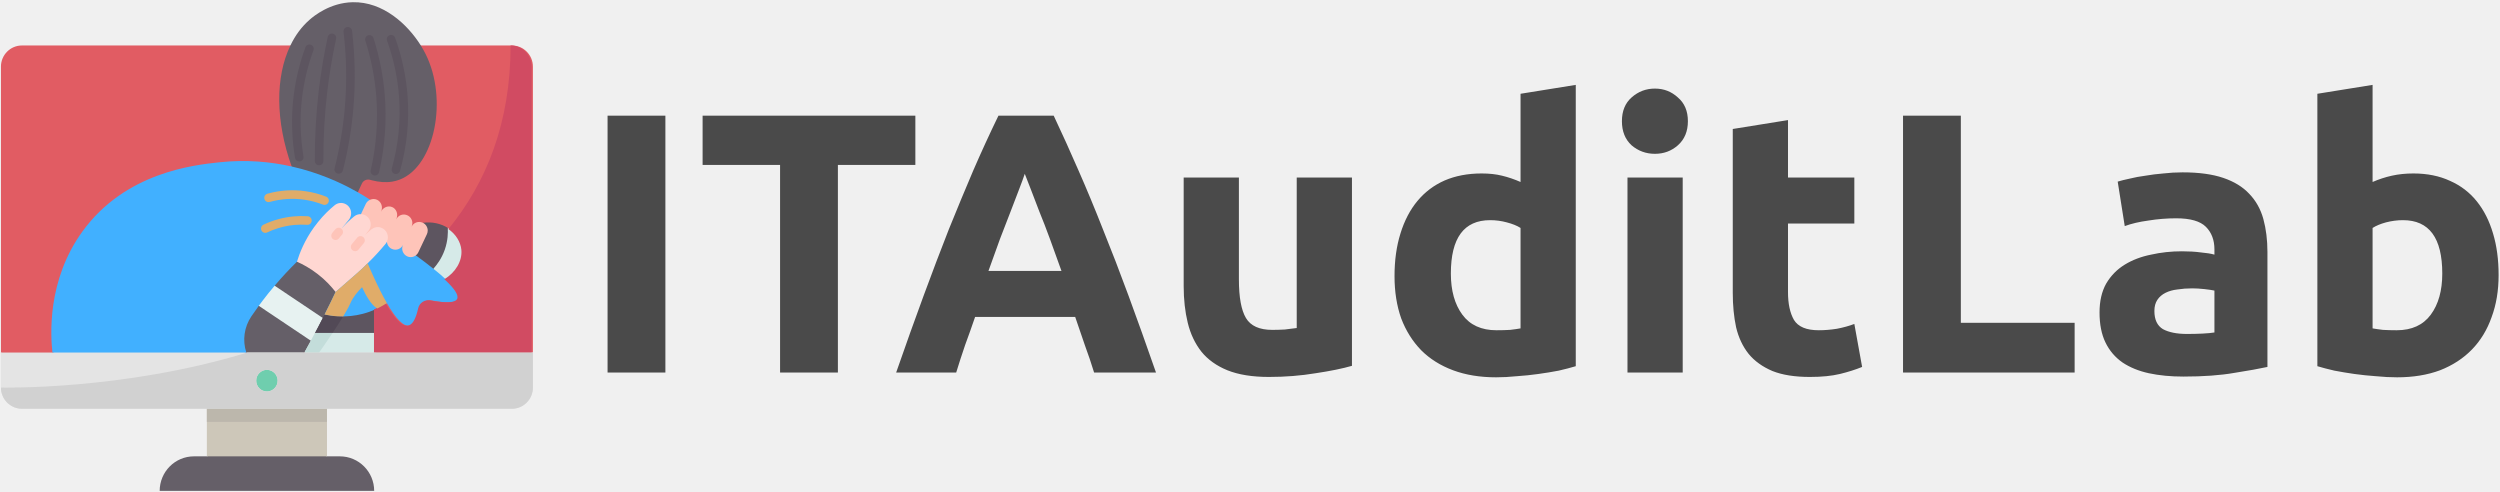
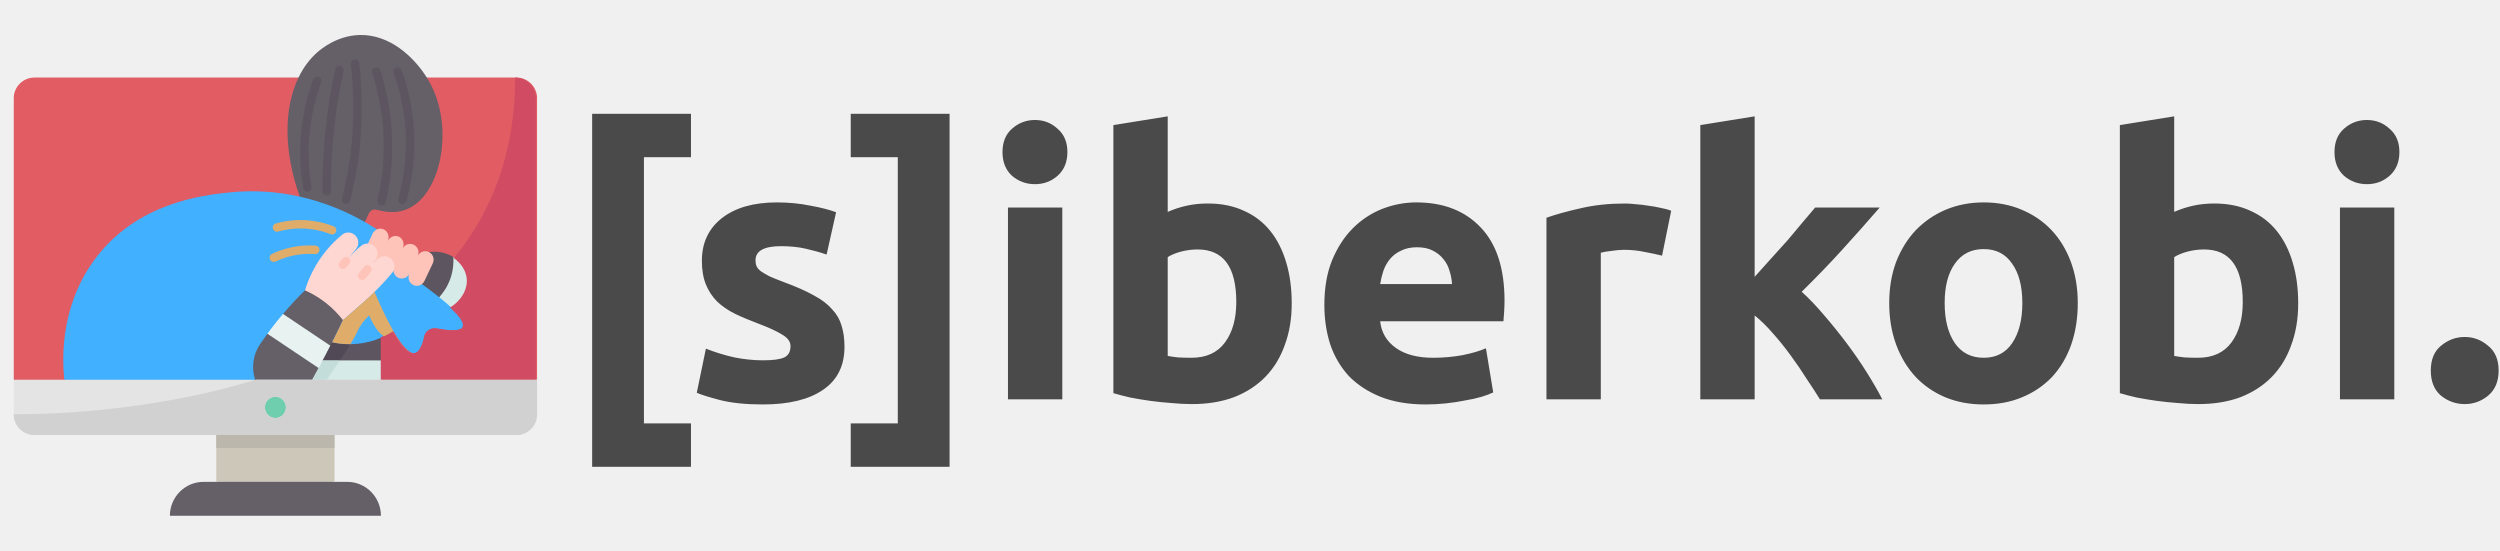
- <svg xmlns="http://www.w3.org/2000/svg" width="1349" height="265" viewBox="0 0 1349 265" fill="none">
-   <path d="M327.844 62.4H359.044V201H327.844V62.4ZM493.925 62.4V89H452.125V201H420.925V89H379.125V62.4H493.925ZM590.37 201C588.904 196.2 587.237 191.267 585.37 186.2C583.637 181.133 581.904 176.067 580.17 171H526.17C524.437 176.067 522.637 181.133 520.77 186.2C519.037 191.267 517.437 196.2 515.97 201H483.57C488.77 186.067 493.704 172.267 498.37 159.6C503.037 146.933 507.57 135 511.97 123.8C516.504 112.6 520.904 102 525.17 92C529.57 81.867 534.104 72 538.77 62.4H568.57C573.104 72 577.57 81.867 581.97 92C586.37 102 590.77 112.6 595.17 123.8C599.704 135 604.304 146.933 608.97 159.6C613.637 172.267 618.57 186.067 623.77 201H590.37ZM552.97 93.8C552.304 95.8 551.304 98.533 549.97 102C548.637 105.467 547.104 109.467 545.37 114C543.637 118.533 541.704 123.533 539.57 129C537.57 134.467 535.504 140.2 533.37 146.2H572.77C570.637 140.2 568.57 134.467 566.57 129C564.57 123.533 562.637 118.533 560.77 114C559.037 109.467 557.504 105.467 556.17 102C554.837 98.533 553.77 95.8 552.97 93.8ZM729.511 197.4C724.444 198.867 717.911 200.2 709.911 201.4C701.911 202.733 693.511 203.4 684.711 203.4C675.778 203.4 668.311 202.2 662.311 199.8C656.444 197.4 651.778 194.067 648.311 189.8C644.844 185.4 642.378 180.2 640.911 174.2C639.444 168.2 638.711 161.6 638.711 154.4V95.8H668.511V150.8C668.511 160.4 669.778 167.333 672.311 171.6C674.844 175.867 679.578 178 686.511 178C688.644 178 690.911 177.933 693.311 177.8C695.711 177.533 697.844 177.267 699.711 177V95.8H729.511V197.4ZM782.884 147.6C782.884 156.8 784.951 164.2 789.084 169.8C793.218 175.4 799.351 178.2 807.484 178.2C810.151 178.2 812.618 178.133 814.884 178C817.151 177.733 819.018 177.467 820.484 177.2V123C818.618 121.8 816.151 120.8 813.084 120C810.151 119.2 807.151 118.8 804.084 118.8C789.951 118.8 782.884 128.4 782.884 147.6ZM850.284 197.6C847.618 198.4 844.551 199.2 841.084 200C837.618 200.667 833.951 201.267 830.084 201.8C826.351 202.333 822.484 202.733 818.484 203C814.618 203.4 810.884 203.6 807.284 203.6C798.618 203.6 790.884 202.333 784.084 199.8C777.284 197.267 771.551 193.667 766.884 189C762.218 184.2 758.618 178.467 756.084 171.8C753.684 165 752.484 157.4 752.484 149C752.484 140.467 753.551 132.8 755.684 126C757.818 119.067 760.884 113.2 764.884 108.4C768.884 103.6 773.751 99.933 779.484 97.4C785.351 94.867 792.018 93.6 799.484 93.6C803.618 93.6 807.284 94 810.484 94.8C813.818 95.6 817.151 96.733 820.484 98.2V50.6L850.284 45.8V197.6ZM907.988 201H878.188V95.8H907.988V201ZM910.788 65.4C910.788 70.867 908.988 75.2 905.388 78.4C901.921 81.467 897.788 83 892.988 83C888.188 83 883.988 81.467 880.388 78.4C876.921 75.2 875.188 70.867 875.188 65.4C875.188 59.933 876.921 55.667 880.388 52.6C883.988 49.4 888.188 47.8 892.988 47.8C897.788 47.8 901.921 49.4 905.388 52.6C908.988 55.667 910.788 59.933 910.788 65.4ZM935 69.6L964.8 64.8V95.8H1000.6V120.6H964.8V157.6C964.8 163.867 965.867 168.867 968 172.6C970.267 176.333 974.733 178.2 981.4 178.2C984.6 178.2 987.867 177.933 991.2 177.4C994.667 176.733 997.8 175.867 1000.6 174.8L1004.8 198C1001.2 199.467 997.2 200.733 992.8 201.8C988.4 202.867 983 203.4 976.6 203.4C968.467 203.4 961.733 202.333 956.4 200.2C951.067 197.933 946.8 194.867 943.6 191C940.4 187 938.133 182.2 936.8 176.6C935.6 171 935 164.8 935 158V69.6ZM1119.47 174.2V201H1026.87V62.4H1058.07V174.2H1119.47ZM1180.11 180.2C1183.04 180.2 1185.84 180.133 1188.51 180C1191.17 179.867 1193.31 179.667 1194.91 179.4V156.8C1193.71 156.533 1191.91 156.267 1189.51 156C1187.11 155.733 1184.91 155.6 1182.91 155.6C1180.11 155.6 1177.44 155.8 1174.91 156.2C1172.51 156.467 1170.37 157.067 1168.51 158C1166.64 158.933 1165.17 160.2 1164.11 161.8C1163.04 163.4 1162.51 165.4 1162.51 167.8C1162.51 172.467 1164.04 175.733 1167.11 177.6C1170.31 179.333 1174.64 180.2 1180.11 180.2ZM1177.71 93C1186.51 93 1193.84 94 1199.71 96C1205.57 98 1210.24 100.867 1213.71 104.6C1217.31 108.333 1219.84 112.867 1221.31 118.2C1222.77 123.533 1223.51 129.467 1223.51 136V198C1219.24 198.933 1213.31 200 1205.71 201.2C1198.11 202.533 1188.91 203.2 1178.11 203.2C1171.31 203.2 1165.11 202.6 1159.51 201.4C1154.04 200.2 1149.31 198.267 1145.31 195.6C1141.31 192.8 1138.24 189.2 1136.11 184.8C1133.97 180.4 1132.91 175 1132.91 168.6C1132.91 162.467 1134.11 157.267 1136.51 153C1139.04 148.733 1142.37 145.333 1146.51 142.8C1150.64 140.267 1155.37 138.467 1160.71 137.4C1166.04 136.2 1171.57 135.6 1177.31 135.6C1181.17 135.6 1184.57 135.8 1187.51 136.2C1190.57 136.467 1193.04 136.867 1194.91 137.4V134.6C1194.91 129.533 1193.37 125.467 1190.31 122.4C1187.24 119.333 1181.91 117.8 1174.31 117.8C1169.24 117.8 1164.24 118.2 1159.31 119C1154.37 119.667 1150.11 120.667 1146.51 122L1142.71 98C1144.44 97.467 1146.57 96.933 1149.11 96.4C1151.77 95.733 1154.64 95.2 1157.71 94.8C1160.77 94.267 1163.97 93.867 1167.31 93.6C1170.77 93.2 1174.24 93 1177.71 93ZM1317.85 147.6C1317.85 128.4 1310.79 118.8 1296.65 118.8C1293.59 118.8 1290.52 119.2 1287.45 120C1284.52 120.8 1282.12 121.8 1280.25 123V177.2C1281.72 177.467 1283.59 177.733 1285.85 178C1288.12 178.133 1290.59 178.2 1293.25 178.2C1301.39 178.2 1307.52 175.4 1311.65 169.8C1315.79 164.2 1317.85 156.8 1317.85 147.6ZM1348.25 148.4C1348.25 156.8 1346.99 164.4 1344.45 171.2C1342.05 178 1338.52 183.8 1333.85 188.6C1329.19 193.4 1323.45 197.133 1316.65 199.8C1309.85 202.333 1302.12 203.6 1293.45 203.6C1289.85 203.6 1286.05 203.4 1282.05 203C1278.19 202.733 1274.32 202.333 1270.45 201.8C1266.72 201.267 1263.12 200.667 1259.65 200C1256.19 199.2 1253.12 198.4 1250.45 197.6V50.6L1280.25 45.8V98.2C1283.59 96.733 1287.05 95.6 1290.65 94.8C1294.25 94 1298.12 93.6 1302.25 93.6C1309.72 93.6 1316.32 94.933 1322.05 97.6C1327.79 100.133 1332.59 103.8 1336.45 108.6C1340.32 113.4 1343.25 119.2 1345.25 126C1347.25 132.667 1348.25 140.133 1348.25 148.4Z" fill="#4A4A4A" />
-   <mask id="mask0_0_1" style="mask-type:luminance" maskUnits="userSpaceOnUse" x="0" y="23" width="288" height="179">
-     <path d="M0.279 23.877H287.752V201.051H0.279V23.877Z" fill="white" />
+ <svg xmlns="http://www.w3.org/2000/svg" width="1371" height="302" viewBox="0 0 1371 302" fill="none">
+   <path d="M324.734 62.4H378.934V86.2H353.134V232.2H378.934V256H324.734V62.4ZM418.513 197.6C423.979 197.6 427.846 197.067 430.113 196C432.379 194.933 433.513 192.867 433.513 189.8C433.513 187.4 432.046 185.333 429.113 183.6C426.179 181.733 421.713 179.667 415.713 177.4C411.046 175.667 406.779 173.867 402.913 172C399.179 170.133 395.979 167.933 393.313 165.4C390.646 162.733 388.579 159.6 387.113 156C385.646 152.4 384.913 148.067 384.913 143C384.913 133.133 388.579 125.333 395.913 119.6C403.246 113.867 413.313 111 426.113 111C432.513 111 438.646 111.6 444.513 112.8C450.379 113.867 455.046 115.067 458.513 116.4L453.313 139.6C449.846 138.4 446.046 137.333 441.913 136.4C437.913 135.467 433.379 135 428.313 135C418.979 135 414.313 137.6 414.313 142.8C414.313 144 414.513 145.067 414.913 146C415.313 146.933 416.113 147.867 417.313 148.8C418.513 149.6 420.113 150.533 422.113 151.6C424.246 152.533 426.913 153.6 430.113 154.8C436.646 157.2 442.046 159.6 446.313 162C450.579 164.267 453.913 166.8 456.313 169.6C458.846 172.267 460.579 175.267 461.513 178.6C462.579 181.933 463.113 185.8 463.113 190.2C463.113 200.6 459.179 208.467 451.313 213.8C443.579 219.133 432.579 221.8 418.313 221.8C408.979 221.8 401.179 221 394.913 219.4C388.779 217.8 384.513 216.467 382.113 215.4L387.113 191.2C392.179 193.2 397.379 194.8 402.713 196C408.046 197.067 413.313 197.6 418.513 197.6ZM520.747 256H466.547V232.2H492.347V86.2H466.547V62.4H520.747V256ZM582.566 219H552.766V113.8H582.566V219ZM585.366 83.4C585.366 88.867 583.566 93.2 579.966 96.4C576.499 99.467 572.366 101 567.566 101C562.766 101 558.566 99.467 554.966 96.4C551.499 93.2 549.766 88.867 549.766 83.4C549.766 77.933 551.499 73.667 554.966 70.6C558.566 67.4 562.766 65.8 567.566 65.8C572.366 65.8 576.499 67.4 579.966 70.6C583.566 73.667 585.366 77.933 585.366 83.4ZM677.978 165.6C677.978 146.4 670.911 136.8 656.778 136.8C653.711 136.8 650.645 137.2 647.578 138C644.645 138.8 642.245 139.8 640.378 141V195.2C641.845 195.467 643.711 195.733 645.978 196C648.245 196.133 650.711 196.2 653.378 196.2C661.511 196.2 667.645 193.4 671.778 187.8C675.911 182.2 677.978 174.8 677.978 165.6ZM708.378 166.4C708.378 174.8 707.111 182.4 704.578 189.2C702.178 196 698.645 201.8 693.978 206.6C689.311 211.4 683.578 215.133 676.778 217.8C669.978 220.333 662.245 221.6 653.578 221.6C649.978 221.6 646.178 221.4 642.178 221C638.311 220.733 634.445 220.333 630.578 219.8C626.845 219.267 623.245 218.667 619.778 218C616.311 217.2 613.245 216.4 610.578 215.6V68.6L640.378 63.8V116.2C643.711 114.733 647.178 113.6 650.778 112.8C654.378 112 658.245 111.6 662.378 111.6C669.845 111.6 676.445 112.933 682.178 115.6C687.911 118.133 692.711 121.8 696.578 126.6C700.445 131.4 703.378 137.2 705.378 144C707.378 150.667 708.378 158.133 708.378 166.4ZM726.281 167.2C726.281 157.867 727.681 149.733 730.481 142.8C733.415 135.733 737.215 129.867 741.881 125.2C746.548 120.533 751.881 117 757.881 114.6C764.015 112.2 770.281 111 776.681 111C791.615 111 803.415 115.6 812.081 124.8C820.748 133.867 825.081 147.267 825.081 165C825.081 166.733 825.015 168.667 824.881 170.8C824.748 172.8 824.615 174.6 824.481 176.2H756.881C757.548 182.333 760.415 187.2 765.481 190.8C770.548 194.4 777.348 196.2 785.881 196.2C791.348 196.2 796.681 195.733 801.881 194.8C807.215 193.733 811.548 192.467 814.881 191L818.881 215.2C817.281 216 815.148 216.8 812.481 217.6C809.815 218.4 806.815 219.067 803.481 219.6C800.281 220.267 796.815 220.8 793.081 221.2C789.348 221.6 785.615 221.8 781.881 221.8C772.415 221.8 764.148 220.4 757.081 217.6C750.148 214.8 744.348 211 739.681 206.2C735.148 201.267 731.748 195.467 729.481 188.8C727.348 182.133 726.281 174.933 726.281 167.2ZM796.281 155.8C796.148 153.267 795.681 150.8 794.881 148.4C794.215 146 793.081 143.867 791.481 142C790.015 140.133 788.081 138.6 785.681 137.4C783.415 136.2 780.548 135.6 777.081 135.6C773.748 135.6 770.881 136.2 768.481 137.4C766.081 138.467 764.081 139.933 762.481 141.8C760.881 143.667 759.615 145.867 758.681 148.4C757.881 150.8 757.281 153.267 756.881 155.8H796.281ZM911.478 140.2C908.811 139.533 905.678 138.867 902.078 138.2C898.478 137.4 894.611 137 890.478 137C888.611 137 886.345 137.2 883.678 137.6C881.145 137.867 879.211 138.2 877.878 138.6V219H848.078V119.4C853.411 117.533 859.678 115.8 866.878 114.2C874.211 112.467 882.345 111.6 891.278 111.6C892.878 111.6 894.811 111.733 897.078 112C899.345 112.133 901.611 112.4 903.878 112.8C906.145 113.067 908.411 113.467 910.678 114C912.945 114.4 914.878 114.933 916.478 115.6L911.478 140.2ZM962.253 151.8C965.186 148.6 968.186 145.267 971.253 141.8C974.453 138.333 977.52 134.933 980.453 131.6C983.386 128.133 986.12 124.867 988.653 121.8C991.32 118.733 993.586 116.067 995.453 113.8H1030.85C1023.79 121.933 1016.85 129.733 1010.05 137.2C1003.39 144.533 996.053 152.133 988.053 160C992.053 163.6 996.186 167.933 1000.45 173C1004.72 177.933 1008.85 183.067 1012.85 188.4C1016.85 193.733 1020.52 199.067 1023.85 204.4C1027.19 209.733 1029.99 214.6 1032.25 219H998.053C995.92 215.533 993.453 211.733 990.653 207.6C987.986 203.333 985.12 199.133 982.053 195C978.986 190.733 975.72 186.667 972.253 182.8C968.92 178.933 965.586 175.667 962.253 173V219H932.453V68.6L962.253 63.8V151.8ZM1139.45 166.2C1139.45 174.467 1138.25 182.067 1135.85 189C1133.45 195.8 1129.98 201.667 1125.45 206.6C1120.91 211.4 1115.45 215.133 1109.05 217.8C1102.78 220.467 1095.71 221.8 1087.85 221.8C1080.11 221.8 1073.05 220.467 1066.65 217.8C1060.38 215.133 1054.98 211.4 1050.45 206.6C1045.91 201.667 1042.38 195.8 1039.85 189C1037.31 182.067 1036.05 174.467 1036.05 166.2C1036.05 157.933 1037.31 150.4 1039.85 143.6C1042.51 136.8 1046.11 131 1050.65 126.2C1055.31 121.4 1060.78 117.667 1067.05 115C1073.45 112.333 1080.38 111 1087.85 111C1095.45 111 1102.38 112.333 1108.65 115C1115.05 117.667 1120.51 121.4 1125.05 126.2C1129.58 131 1133.11 136.8 1135.65 143.6C1138.18 150.4 1139.45 157.933 1139.45 166.2ZM1109.05 166.2C1109.05 157 1107.18 149.8 1103.45 144.6C1099.85 139.267 1094.65 136.6 1087.85 136.6C1081.05 136.6 1075.78 139.267 1072.05 144.6C1068.31 149.8 1066.45 157 1066.45 166.2C1066.45 175.4 1068.31 182.733 1072.05 188.2C1075.78 193.533 1081.05 196.2 1087.85 196.2C1094.65 196.2 1099.85 193.533 1103.45 188.2C1107.18 182.733 1109.05 175.4 1109.05 166.2ZM1229.93 165.6C1229.93 146.4 1222.86 136.8 1208.73 136.8C1205.66 136.8 1202.6 137.2 1199.53 138C1196.6 138.8 1194.2 139.8 1192.33 141V195.2C1193.8 195.467 1195.66 195.733 1197.93 196C1200.2 196.133 1202.66 196.2 1205.33 196.2C1213.46 196.2 1219.6 193.4 1223.73 187.8C1227.86 182.2 1229.93 174.8 1229.93 165.6ZM1260.33 166.4C1260.33 174.8 1259.06 182.4 1256.53 189.2C1254.13 196 1250.6 201.8 1245.93 206.6C1241.26 211.4 1235.53 215.133 1228.73 217.8C1221.93 220.333 1214.2 221.6 1205.53 221.6C1201.93 221.6 1198.13 221.4 1194.13 221C1190.26 220.733 1186.4 220.333 1182.53 219.8C1178.8 219.267 1175.2 218.667 1171.73 218C1168.26 217.2 1165.2 216.4 1162.53 215.6V68.6L1192.33 63.8V116.2C1195.66 114.733 1199.13 113.6 1202.73 112.8C1206.33 112 1210.2 111.6 1214.33 111.6C1221.8 111.6 1228.4 112.933 1234.13 115.6C1239.86 118.133 1244.66 121.8 1248.53 126.6C1252.4 131.4 1255.33 137.2 1257.33 144C1259.33 150.667 1260.33 158.133 1260.33 166.4ZM1313.03 219H1283.23V113.8H1313.03V219ZM1315.83 83.4C1315.83 88.867 1314.03 93.2 1310.43 96.4C1306.97 99.467 1302.83 101 1298.03 101C1293.23 101 1289.03 99.467 1285.43 96.4C1281.97 93.2 1280.23 88.867 1280.23 83.4C1280.23 77.933 1281.97 73.667 1285.43 70.6C1289.03 67.4 1293.23 65.8 1298.03 65.8C1302.83 65.8 1306.97 67.4 1310.43 70.6C1314.03 73.667 1315.83 77.933 1315.83 83.4ZM1370.25 203.2C1370.25 209.2 1368.31 213.8 1364.45 217C1360.71 220.067 1356.45 221.6 1351.65 221.6C1346.85 221.6 1342.51 220.067 1338.65 217C1334.91 213.8 1333.05 209.2 1333.05 203.2C1333.05 197.2 1334.91 192.667 1338.65 189.6C1342.51 186.4 1346.85 184.8 1351.65 184.8C1356.45 184.8 1360.71 186.4 1364.45 189.6C1368.31 192.667 1370.25 197.2 1370.25 203.2Z" fill="#4A4A4A" />
+   <mask id="mask0_0_1" style="mask-type:luminance" maskUnits="userSpaceOnUse" x="7" y="41" width="288" height="179">
+     <path d="M7.279 41.877H294.752V219.051H7.279V41.877Z" fill="white" />
  </mask>
  <g mask="url(#mask0_0_1)">
-     <path d="M276.219 24.538H11.847C5.596 24.538 0.503 29.65 0.503 35.989V190.239C40.946 208.626 176.654 199.135 202.509 190.239C238.583 205.059 264.46 200.315 287.563 190.239V35.989C287.563 29.65 282.47 24.538 276.219 24.538Z" fill="#E15C63" />
+     <path d="M283.219 42.538H18.847C12.596 42.538 7.503 47.65 7.503 53.989V208.239C47.946 226.626 183.654 217.135 209.509 208.239C245.583 223.059 271.46 218.315 294.563 208.239V53.989C294.563 47.65 289.47 42.538 283.219 42.538Z" fill="#E15C63" />
  </g>
-   <mask id="mask1_0_1" style="mask-type:luminance" maskUnits="userSpaceOnUse" x="0" y="181" width="288" height="45">
-     <path d="M0.279 181.723H287.752V225.211H0.279V181.723Z" fill="white" />
+   <mask id="mask1_0_1" style="mask-type:luminance" maskUnits="userSpaceOnUse" x="7" y="199" width="288" height="45">
+     <path d="M7.279 199.723H294.752V243.211H7.279V199.723Z" fill="white" />
  </mask>
  <g mask="url(#mask1_0_1)">
-     <path d="M287.563 190.238V209.117C287.563 215.455 282.47 220.567 276.219 220.567H176.443C154.907 226.642 133.301 226.642 111.623 220.567H11.847C5.596 220.567 0.503 215.455 0.503 209.117V190.238H28.284C64.668 179.458 99.688 178.432 132.92 190.238C142.317 184.353 152.934 185.35 164.243 190.238C175.628 185.089 188.727 186.378 202.509 190.238H287.563Z" fill="#E4E4E4" />
+     <path d="M294.563 208.238V227.117C294.563 233.455 289.47 238.567 283.219 238.567H183.443C161.907 244.642 140.301 244.642 118.623 238.567H18.847C12.596 238.567 7.503 233.455 7.503 227.117V208.238H35.284C71.668 197.458 106.688 196.432 139.92 208.238C149.317 202.353 159.934 203.35 171.243 208.238C182.628 203.089 195.727 204.378 209.509 208.238H294.563Z" fill="#E4E4E4" />
  </g>
-   <mask id="mask2_0_1" style="mask-type:luminance" maskUnits="userSpaceOnUse" x="150" y="0" width="87" height="106">
-     <path d="M150.04 0.957H236.211V105.216H150.04V0.957Z" fill="white" />
+   <mask id="mask2_0_1" style="mask-type:luminance" maskUnits="userSpaceOnUse" x="157" y="18" width="87" height="106">
+     <path d="M157.04 18.957H243.211V123.216H157.04V18.957Z" fill="white" />
  </mask>
  <g mask="url(#mask2_0_1)">
-     <path d="M157.389 89.842C148.615 65.368 148.502 41.494 156.697 24.56C159.311 19.077 162.806 14.336 167.182 10.542C169.311 8.692 178.038 1.451 190.332 1.196C206.652 0.85 219.849 13.018 227.072 24.538C228.044 26.133 228.922 27.684 229.686 29.21C241.886 53.731 234.502 89.566 215.797 96.873C214.432 97.405 213.042 97.776 211.654 98.009C208.043 98.585 204.431 98.217 201.05 97.383C200.587 97.292 200.147 97.15 199.706 97.037C197.948 96.527 196.073 97.361 195.286 99.025C194.544 100.598 193.827 102.171 193.088 103.744C177.692 106.647 164.791 104.172 157.389 89.842Z" fill="#655F68" />
+     <path d="M164.389 107.842C155.615 83.368 155.502 59.494 163.697 42.56C166.311 37.077 169.806 32.336 174.182 28.542C176.311 26.692 185.038 19.451 197.332 19.196C213.652 18.85 226.849 31.018 234.072 42.538C235.044 44.133 235.922 45.684 236.686 47.21C248.886 71.731 241.502 107.566 222.797 114.873C221.432 115.405 220.042 115.776 218.654 116.009C215.043 116.585 211.431 116.217 208.05 115.383C207.587 115.292 207.147 115.15 206.706 115.037C204.948 114.527 203.073 115.361 202.286 117.025C201.544 118.598 200.827 120.171 200.088 121.744C184.692 124.647 171.791 122.172 164.389 107.842Z" fill="#655F68" />
  </g>
-   <mask id="mask3_0_1" style="mask-type:luminance" maskUnits="userSpaceOnUse" x="85" y="236" width="118" height="29">
-     <path d="M85.613 236.485H202.387V264.905H85.613V236.485Z" fill="white" />
+   <mask id="mask3_0_1" style="mask-type:luminance" maskUnits="userSpaceOnUse" x="92" y="254" width="118" height="29">
+     <path d="M92.613 254.485H209.387V282.905H92.613V254.485Z" fill="white" />
  </mask>
  <g mask="url(#mask3_0_1)">
-     <path d="M201.909 264.911H86.158C86.158 259.755 88.24 255.08 91.575 251.705C94.931 248.326 99.562 246.244 104.677 246.244H111.623L144.296 236.567L176.443 246.244H183.386C193.619 246.244 201.909 254.596 201.909 264.911Z" fill="#655F68" />
+     <path d="M208.909 282.911H93.158C93.158 277.755 95.24 273.08 98.575 269.705C101.931 266.326 106.562 264.244 111.677 264.244H118.623L151.296 254.567L183.443 264.244H190.386C200.619 264.244 208.909 272.596 208.909 282.911Z" fill="#655F68" />
  </g>
-   <path d="M132.92 190.238H28.284C27.334 181.402 25.182 151.538 44.488 124.887C67.613 92.963 104.561 89.031 118.566 87.552C132.92 86.023 146.023 87.275 157.389 89.842C159.22 90.258 160.978 90.698 162.715 91.16C166.093 92.085 169.311 93.105 172.322 94.19C175.446 95.3 178.365 96.505 181.074 97.685C185.77 99.764 189.8 101.872 193.088 103.744C195.818 105.295 198.042 106.682 199.706 107.792L224.385 137.797C233.194 138.096 238.529 142.416 240.476 150.658C246.007 155.748 248.322 159.309 247.372 161.278C246.331 163.427 241.471 163.707 232.744 162.108C229.803 161.577 226.978 163.496 226.33 166.434C225.081 172.125 223.297 175.201 220.96 175.689C217.858 176.337 213.784 172.288 208.76 163.543C207.115 164.606 205.01 165.833 202.509 166.966C193.229 173.802 184.028 177.687 175.147 169.721H175.122L132.92 190.238Z" fill="#41B0FF" />
-   <path d="M111.623 220.567H176.443V246.244H111.623V220.567Z" fill="#CDC7B9" />
-   <path d="M144.031 199.563C147.228 199.563 149.82 202.177 149.82 205.392C149.82 208.629 147.228 211.243 144.031 211.243C140.838 211.243 138.246 208.629 138.246 205.392C138.246 202.177 140.838 199.563 144.031 199.563Z" fill="#6FCEAE" />
-   <path d="M241.609 122.946C246.17 125.698 249.225 130.14 249.665 134.834C250.222 140.827 246.516 147.071 240.476 150.657C238.624 148.924 236.425 147.049 233.854 145.014L234.015 144.806L241.609 122.946Z" fill="#D6EAE8" />
-   <path d="M228.182 120.215C233.254 119.52 237.928 120.678 241.609 122.946C241.772 125.466 241.725 129.791 239.989 134.765C238.274 139.625 235.682 142.956 234.015 144.806L233.854 145.014C231.099 142.793 227.95 140.386 224.385 137.797L228.182 120.215Z" fill="#5D5560" />
-   <path d="M194.777 115.566V115.544L197.347 110.083C197.857 109.019 198.712 108.233 199.706 107.792H199.732C200.911 107.261 202.302 107.239 203.503 107.814C205.844 108.95 206.838 111.98 205.495 114.386C206.376 112.511 208.156 111.401 209.962 111.401C210.588 111.401 211.214 111.539 211.793 111.819C213.391 112.606 214.316 114.27 214.316 116.05C214.316 116.837 214.13 117.623 213.784 118.388C214.872 116.075 217.603 115.103 219.893 116.214C221.539 117 222.511 118.664 222.511 120.401C222.511 121.049 222.372 121.719 222.07 122.367C223.159 120.077 225.889 119.105 228.183 120.215C229.825 121.002 230.797 122.666 230.797 124.402C230.797 125.05 230.658 125.721 230.359 126.369L225.751 136.108C225.427 136.8 224.964 137.379 224.385 137.797C223.067 138.813 221.237 139.068 219.638 138.282C217.996 137.473 217.024 135.831 217.024 134.095C217.024 133.425 217.163 132.755 217.465 132.107C216.376 134.419 213.646 135.391 211.352 134.28C209.823 133.563 208.899 132.081 208.76 130.508L208.735 130.486C196.045 133.459 190.171 129.694 194.777 115.566Z" fill="#FEC4B9" />
-   <path d="M160.236 141.22C161.673 136.523 164.357 129.678 169.497 122.553C170.192 121.581 170.909 120.631 171.649 119.753C174.681 115.981 177.808 113.021 180.539 110.778C182.206 109.391 184.521 109.111 186.466 110.105C188.41 111.102 189.476 113.068 189.476 115.056C189.476 116.283 189.083 117.532 188.224 118.573C186.953 120.099 185.701 121.628 184.452 123.132L184.474 123.154C186.742 120.587 189.014 118.479 191.096 116.793C192.138 115.912 193.459 115.497 194.777 115.566C195.541 115.566 196.306 115.751 197.023 116.12C198.967 117.117 200.03 119.083 200.03 121.071C200.03 122.298 199.637 123.547 198.782 124.588C198.181 125.305 197.577 126.045 196.998 126.762C198.111 125.721 199.175 124.774 200.194 123.918C201.654 122.713 203.642 122.182 205.448 122.782C208.829 123.871 210.173 127.596 208.735 130.487C208.575 130.88 208.32 131.251 208.043 131.597C204.985 135.275 201.767 138.792 198.366 142.076C196.444 144.02 194.475 145.848 192.462 147.606L181.074 157.553C170.954 155.899 163.734 150.783 160.236 141.22Z" fill="#FFD7D2" />
-   <path d="M170.007 179.643C180.696 174.597 191.537 174.729 202.509 179.643V190.238H164.243C162.34 185.539 164.778 182.166 170.007 179.643Z" fill="#D6EAE8" />
-   <path d="M175.122 169.721H175.147C179.29 170.621 186.884 171.662 195.796 169.328C198.297 168.68 200.54 167.846 202.509 166.966V179.643H170.007C168.302 175.255 170.01 171.949 175.122 169.721Z" fill="#5D5560" />
-   <path d="M181.074 157.553C179.196 161.555 177.207 165.603 175.122 169.721C174.823 170.344 174.521 170.97 174.197 171.593C161.664 171.275 152.94 165.55 148.2 154.175C152.321 149.292 156.395 144.992 160.236 141.22C163.341 142.585 167.251 144.668 171.325 147.814C175.726 151.189 178.897 154.728 181.074 157.553Z" fill="#655F68" />
-   <path d="M174.197 171.593C173.41 173.122 172.624 174.67 171.812 176.221C171.211 177.378 170.607 178.511 170.007 179.643C169.242 181.078 168.503 182.465 167.738 183.855C155.224 182.827 145.988 176.328 139.634 165.025C140.304 164.1 140.999 163.175 141.716 162.225C143.871 159.381 146.023 156.698 148.2 154.175L174.197 171.593Z" fill="#E7F2F1" />
-   <path d="M139.634 165.025L167.738 183.856C166.581 186.029 165.423 188.156 164.243 190.239H132.92C130.769 183.714 131.716 176.475 135.676 170.646C136.925 168.793 138.246 166.922 139.634 165.025Z" fill="#655F68" />
-   <path d="M111.623 220.567H176.443V227.646H111.623V220.567Z" fill="#BCB7AC" />
-   <path d="M232.039 162.099C240.766 163.697 245.629 163.417 246.671 161.269C247.617 159.302 245.305 155.738 239.772 150.648C245.812 147.062 249.518 140.817 248.961 134.825C248.545 130.499 245.928 126.381 241.949 123.607C262.412 98.6 275.515 66.283 275.515 24.529C281.765 24.529 286.859 29.64 286.859 35.979V190.229H201.805V166.959C204.306 165.824 206.413 164.597 208.055 163.534C213.079 172.279 217.153 176.328 220.255 175.68C222.592 175.192 224.376 172.115 225.625 166.425C226.276 163.489 229.098 161.567 232.039 162.099Z" fill="#D14B62" />
-   <path d="M182.301 170.69C179.381 170.53 176.927 170.114 175.147 169.721H175.122C174.823 170.344 174.521 170.97 174.197 171.593C173.502 172.911 172.832 174.276 172.114 175.62C172.02 175.827 171.929 176.013 171.812 176.22C171.211 177.378 170.607 178.511 170.007 179.643H179.476C181.398 176.752 183.433 173.628 185.17 170.759C184.175 170.759 183.203 170.737 182.301 170.69Z" fill="#524956" />
-   <path d="M167.738 183.856C168.503 182.465 169.242 181.078 170.007 179.643H179.476C175.631 185.403 172.184 190.238 172.184 190.238H164.243C165.423 188.156 166.581 186.029 167.738 183.856Z" fill="#C3DDDA" />
-   <mask id="mask4_0_1" style="mask-type:luminance" maskUnits="userSpaceOnUse" x="0" y="189" width="288" height="33">
-     <path d="M0.279 189.776H287.752V221.184H0.279V189.776Z" fill="white" />
+   <path d="M139.92 208.238H35.284C34.334 199.402 32.182 169.538 51.488 142.887C74.613 110.963 111.561 107.031 125.566 105.552C139.92 104.023 153.023 105.275 164.389 107.842C166.22 108.258 167.978 108.698 169.715 109.16C173.093 110.085 176.311 111.105 179.322 112.19C182.446 113.3 185.365 114.505 188.074 115.685C192.77 117.764 196.8 119.872 200.088 121.744C202.818 123.295 205.042 124.682 206.706 125.792L231.385 155.797C240.194 156.096 245.529 160.416 247.476 168.658C253.007 173.748 255.322 177.309 254.372 179.278C253.331 181.427 248.471 181.707 239.744 180.108C236.803 179.577 233.978 181.496 233.33 184.434C232.081 190.125 230.297 193.201 227.96 193.689C224.858 194.337 220.784 190.288 215.76 181.543C214.115 182.606 212.01 183.833 209.509 184.966C200.229 191.802 191.028 195.687 182.147 187.721H182.122L139.92 208.238Z" fill="#41B0FF" />
+   <path d="M118.623 238.567H183.443V264.244H118.623V238.567Z" fill="#CDC7B9" />
+   <path d="M151.031 217.563C154.228 217.563 156.82 220.177 156.82 223.392C156.82 226.629 154.228 229.243 151.031 229.243C147.838 229.243 145.246 226.629 145.246 223.392C145.246 220.177 147.838 217.563 151.031 217.563Z" fill="#6FCEAE" />
+   <path d="M248.609 140.946C253.17 143.698 256.225 148.14 256.665 152.834C257.222 158.827 253.516 165.071 247.476 168.657C245.624 166.924 243.425 165.049 240.854 163.014L241.015 162.806L248.609 140.946Z" fill="#D6EAE8" />
+   <path d="M235.182 138.215C240.254 137.52 244.928 138.678 248.609 140.946C248.772 143.466 248.725 147.791 246.989 152.765C245.274 157.625 242.682 160.956 241.015 162.806L240.854 163.014C238.099 160.793 234.95 158.386 231.385 155.797L235.182 138.215Z" fill="#5D5560" />
+   <path d="M201.777 133.566V133.544L204.347 128.083C204.857 127.019 205.712 126.233 206.706 125.792H206.732C207.911 125.261 209.302 125.239 210.503 125.814C212.844 126.95 213.838 129.98 212.495 132.386C213.376 130.511 215.156 129.401 216.962 129.401C217.588 129.401 218.214 129.539 218.793 129.819C220.391 130.606 221.316 132.27 221.316 134.05C221.316 134.837 221.13 135.623 220.784 136.388C221.872 134.075 224.603 133.103 226.893 134.214C228.539 135 229.511 136.664 229.511 138.401C229.511 139.049 229.372 139.719 229.07 140.367C230.159 138.077 232.889 137.105 235.183 138.215C236.825 139.002 237.797 140.666 237.797 142.402C237.797 143.05 237.658 143.721 237.359 144.369L232.751 154.108C232.427 154.8 231.964 155.379 231.385 155.797C230.067 156.813 228.237 157.068 226.638 156.282C224.996 155.473 224.024 153.831 224.024 152.095C224.024 151.425 224.163 150.755 224.465 150.107C223.376 152.419 220.646 153.391 218.352 152.28C216.823 151.563 215.899 150.081 215.76 148.508L215.735 148.486C203.045 151.459 197.171 147.694 201.777 133.566Z" fill="#FEC4B9" />
+   <path d="M167.236 159.22C168.673 154.523 171.357 147.678 176.497 140.553C177.192 139.581 177.909 138.631 178.649 137.753C181.681 133.981 184.808 131.021 187.539 128.778C189.206 127.391 191.521 127.111 193.466 128.105C195.41 129.102 196.476 131.068 196.476 133.056C196.476 134.283 196.083 135.532 195.224 136.573C193.953 138.099 192.701 139.628 191.452 141.132L191.474 141.154C193.742 138.587 196.014 136.479 198.096 134.793C199.138 133.912 200.459 133.497 201.777 133.566C202.541 133.566 203.306 133.751 204.023 134.12C205.967 135.117 207.03 137.083 207.03 139.071C207.03 140.298 206.637 141.547 205.782 142.588C205.181 143.305 204.577 144.045 203.998 144.762C205.111 143.721 206.175 142.774 207.194 141.918C208.654 140.713 210.642 140.182 212.448 140.782C215.829 141.871 217.173 145.596 215.735 148.487C215.575 148.88 215.32 149.251 215.043 149.597C211.985 153.275 208.767 156.792 205.366 160.076C203.444 162.02 201.475 163.848 199.462 165.606L188.074 175.553C177.954 173.899 170.734 168.783 167.236 159.22Z" fill="#FFD7D2" />
+   <path d="M177.007 197.643C187.696 192.597 198.537 192.729 209.509 197.643V208.238H171.243C169.34 203.539 171.778 200.166 177.007 197.643Z" fill="#D6EAE8" />
+   <path d="M182.122 187.721H182.147C186.29 188.621 193.884 189.662 202.796 187.328C205.297 186.68 207.54 185.846 209.509 184.966V197.643H177.007C175.302 193.255 177.01 189.949 182.122 187.721Z" fill="#5D5560" />
+   <path d="M188.074 175.553C186.196 179.555 184.207 183.603 182.122 187.721C181.823 188.344 181.521 188.97 181.197 189.593C168.664 189.275 159.94 183.55 155.2 172.175C159.321 167.292 163.395 162.992 167.236 159.22C170.341 160.585 174.251 162.668 178.325 165.814C182.726 169.189 185.897 172.728 188.074 175.553Z" fill="#655F68" />
+   <path d="M181.197 189.593C180.41 191.122 179.624 192.67 178.812 194.221C178.211 195.378 177.607 196.511 177.007 197.643C176.242 199.078 175.503 200.465 174.738 201.855C162.224 200.827 152.988 194.328 146.634 183.025C147.304 182.1 147.999 181.175 148.716 180.225C150.871 177.381 153.023 174.698 155.2 172.175L181.197 189.593Z" fill="#E7F2F1" />
+   <path d="M146.634 183.025L174.738 201.856C173.581 204.029 172.423 206.156 171.243 208.239H139.92C137.769 201.714 138.716 194.475 142.676 188.646C143.925 186.793 145.246 184.922 146.634 183.025Z" fill="#655F68" />
+   <path d="M118.623 238.567H183.443V245.646H118.623V238.567Z" fill="#BCB7AC" />
+   <path d="M239.039 180.099C247.766 181.697 252.629 181.417 253.671 179.269C254.617 177.302 252.305 173.738 246.772 168.648C252.812 165.062 256.518 158.817 255.961 152.825C255.545 148.499 252.928 144.381 248.949 141.607C269.412 116.6 282.515 84.283 282.515 42.529C288.765 42.529 293.859 47.641 293.859 53.979V208.229H208.805V184.959C211.306 183.824 213.413 182.597 215.055 181.534C220.079 190.279 224.153 194.328 227.255 193.68C229.592 193.192 231.376 190.115 232.625 184.425C233.276 181.489 236.098 179.567 239.039 180.099Z" fill="#D14B62" />
+   <path d="M189.301 188.69C186.381 188.53 183.927 188.114 182.147 187.721H182.122C181.823 188.344 181.521 188.97 181.197 189.593C180.502 190.911 179.832 192.276 179.114 193.62C179.02 193.827 178.929 194.013 178.812 194.22C178.211 195.378 177.607 196.511 177.007 197.643H186.476C188.398 194.752 190.433 191.628 192.17 188.759C191.175 188.759 190.203 188.737 189.301 188.69Z" fill="#524956" />
+   <path d="M174.738 201.856C175.503 200.465 176.242 199.078 177.007 197.643H186.476C182.631 203.403 179.184 208.238 179.184 208.238H171.243C172.423 206.156 173.581 204.029 174.738 201.856Z" fill="#C3DDDA" />
+   <mask id="mask4_0_1" style="mask-type:luminance" maskUnits="userSpaceOnUse" x="7" y="207" width="288" height="33">
+     <path d="M7.279 207.776H294.752V239.184H7.279V207.776Z" fill="white" />
  </mask>
  <g mask="url(#mask4_0_1)">
-     <path d="M144.031 211.243C147.228 211.243 149.82 208.629 149.82 205.392C149.82 202.177 147.228 199.563 144.031 199.563C140.838 199.563 138.246 202.177 138.246 205.392C138.246 208.629 140.838 211.243 144.031 211.243ZM287.563 190.238V209.116C287.563 215.455 282.47 220.567 276.219 220.567H11.847C5.596 220.567 0.503 215.455 0.503 209.116C0.503 209.116 66.131 210.781 133.361 190.238H287.563Z" fill="#D1D1D1" />
+     <path d="M151.031 229.243C154.228 229.243 156.82 226.629 156.82 223.392C156.82 220.177 154.228 217.563 151.031 217.563C147.838 217.563 145.246 220.177 145.246 223.392C145.246 226.629 147.838 229.243 151.031 229.243ZM294.563 208.238V227.116C294.563 233.455 289.47 238.567 283.219 238.567H18.847C12.596 238.567 7.503 233.455 7.503 227.116C7.503 227.116 73.131 228.781 140.361 208.238H294.563Z" fill="#D1D1D1" />
  </g>
-   <path d="M201.396 148.924C200.977 148.009 200.562 147.078 200.137 146.115C200.103 146.043 200.071 145.97 200.04 145.901C199.496 144.671 198.948 143.406 198.385 142.101L198.363 142.079C196.441 144.023 194.475 145.848 192.458 147.606L181.07 157.553C179.196 161.555 177.204 165.603 175.122 169.721H175.144C176.927 170.115 179.381 170.533 182.297 170.693C183.2 170.741 184.172 170.763 185.166 170.763C185.654 169.976 186.116 169.19 186.532 168.45C187.645 166.553 188.548 164.864 189.102 163.546C190.451 160.4 192.94 157.399 195.371 154.967C197.413 159.46 200.348 164.666 203.595 166.459C205.633 165.49 207.344 164.449 208.757 163.546C206.492 159.623 204.041 154.744 201.396 148.924Z" fill="#E0AC69" />
-   <path d="M195.994 127.92C195.007 127.117 193.547 127.259 192.738 128.253C191.864 129.323 191.584 129.656 191.291 130.005C191.005 130.348 190.706 130.71 189.835 131.776C189.023 132.764 189.171 134.224 190.162 135.029C190.593 135.378 191.112 135.551 191.625 135.551C192.298 135.551 192.962 135.262 193.421 134.702L194.852 132.969C195.148 132.613 195.431 132.273 196.325 131.175C197.133 130.185 196.988 128.728 195.994 127.92Z" fill="#FEC4B9" />
-   <path d="M181.074 123.607L180.533 124.185C180.133 124.607 180.13 124.607 179.712 125.167L179.23 125.799C178.453 126.815 178.651 128.269 179.667 129.04C180.086 129.36 180.58 129.515 181.067 129.515C181.766 129.515 182.458 129.2 182.911 128.602L183.408 127.948C183.66 127.614 183.656 127.614 183.895 127.36L184.468 126.749C185.336 125.815 185.283 124.349 184.342 123.481C183.411 122.616 181.945 122.666 181.074 123.607Z" fill="#FEC4B9" />
-   <path d="M175.971 106.103C172.419 104.713 168.714 103.734 164.945 103.19C158.034 102.186 151.088 102.636 144.293 104.524C143.059 104.867 142.339 106.141 142.682 107.371C143.025 108.601 144.299 109.328 145.532 108.978C151.704 107.264 158.012 106.855 164.281 107.77C167.701 108.261 171.064 109.151 174.282 110.413C174.559 110.52 174.845 110.57 175.125 110.57C176.05 110.57 176.924 110.013 177.283 109.101C177.749 107.912 177.163 106.569 175.971 106.103Z" fill="#E0AC69" />
-   <path d="M166.046 116.686C163.514 116.516 160.94 116.544 158.405 116.78C152.805 117.299 147.184 118.844 142.153 121.253C140.999 121.807 140.514 123.188 141.065 124.339C141.461 125.17 142.292 125.654 143.154 125.654C143.487 125.654 143.827 125.582 144.154 125.428C147.319 123.908 152.437 121.977 158.826 121.389C161.12 121.178 163.441 121.146 165.731 121.304C167.031 121.426 168.11 120.426 168.195 119.152C168.286 117.875 167.32 116.771 166.046 116.686Z" fill="#E0AC69" />
-   <path d="M219.937 51.872C219.148 41.154 216.886 30.553 213.205 20.373C212.771 19.171 211.447 18.548 210.242 18.982C209.04 19.416 208.417 20.744 208.851 21.946C212.387 31.729 214.564 41.912 215.319 52.212C216.269 65.21 214.954 78.253 211.409 90.972C211.066 92.205 211.786 93.479 213.02 93.822C213.224 93.878 213.435 93.907 213.642 93.907C214.655 93.907 215.587 93.237 215.87 92.211C219.557 78.98 220.925 65.406 219.937 51.872Z" fill="#5D5560" />
-   <path d="M201.544 20.549C201.157 19.328 199.848 18.655 198.637 19.049C197.419 19.432 196.746 20.738 197.133 21.952C200.216 31.616 202.192 41.566 203.003 51.532C204.092 65.037 203.098 78.612 200.043 91.878C199.757 93.12 200.534 94.363 201.78 94.652C201.956 94.69 202.129 94.709 202.302 94.709C203.356 94.709 204.309 93.985 204.554 92.913C207.716 79.181 208.744 65.135 207.618 51.158C206.778 40.846 204.733 30.547 201.544 20.549Z" fill="#5D5560" />
-   <path d="M187.397 14.581C186.129 14.732 185.22 15.884 185.371 17.151C186.997 30.792 187.227 44.605 186.057 58.208C185.119 69.187 183.26 80.175 180.529 90.868C180.215 92.104 180.964 93.366 182.203 93.68C182.395 93.727 182.587 93.752 182.776 93.752C183.807 93.752 184.751 93.054 185.015 92.01C187.812 81.072 189.712 69.832 190.672 58.604C191.87 44.687 191.634 30.559 189.97 16.607C189.819 15.336 188.655 14.44 187.397 14.581Z" fill="#5D5560" />
-   <path d="M179.592 18.18C178.337 17.916 177.11 18.706 176.843 19.955C174.754 29.625 173.121 39.374 171.992 48.928C170.516 61.492 169.805 74.267 169.878 86.901C169.884 88.175 170.919 89.201 172.193 89.201C172.196 89.201 172.202 89.201 172.206 89.201C173.483 89.194 174.515 88.15 174.508 86.873C174.436 74.431 175.134 61.844 176.588 49.469C177.701 40.06 179.312 30.455 181.366 20.93C181.637 19.681 180.844 18.451 179.592 18.18Z" fill="#5D5560" />
-   <path d="M167.776 24.148C166.571 23.707 165.244 24.321 164.803 25.519C161.626 34.136 159.465 43.13 158.38 52.256C157.09 63.14 157.364 74.22 159.194 85.193C159.386 86.325 160.365 87.124 161.475 87.124C161.601 87.124 161.73 87.118 161.859 87.093C163.12 86.882 163.973 85.693 163.762 84.431C162.007 73.89 161.739 63.247 162.979 52.8C164.023 44.036 166.096 35.394 169.151 27.117C169.588 25.919 168.975 24.588 167.776 24.148Z" fill="#5D5560" />
+   <path d="M208.396 166.924C207.977 166.009 207.562 165.078 207.137 164.115C207.103 164.043 207.071 163.97 207.04 163.901C206.496 162.671 205.948 161.406 205.385 160.101L205.363 160.079C203.441 162.023 201.475 163.848 199.458 165.606L188.07 175.553C186.196 179.555 184.204 183.603 182.122 187.721H182.144C183.927 188.115 186.381 188.533 189.297 188.693C190.2 188.741 191.172 188.763 192.166 188.763C192.654 187.976 193.116 187.19 193.532 186.45C194.645 184.553 195.548 182.864 196.102 181.546C197.451 178.4 199.94 175.399 202.371 172.967C204.413 177.46 207.348 182.666 210.595 184.459C212.633 183.49 214.344 182.449 215.757 181.546C213.492 177.623 211.041 172.744 208.396 166.924Z" fill="#E0AC69" />
+   <path d="M202.994 145.92C202.007 145.117 200.547 145.259 199.738 146.253C198.864 147.323 198.584 147.656 198.291 148.005C198.005 148.348 197.706 148.71 196.835 149.776C196.023 150.764 196.171 152.224 197.162 153.029C197.593 153.378 198.112 153.551 198.625 153.551C199.298 153.551 199.962 153.262 200.421 152.702L201.852 150.969C202.148 150.613 202.431 150.273 203.325 149.175C204.133 148.185 203.988 146.728 202.994 145.92Z" fill="#FEC4B9" />
+   <path d="M188.074 141.607L187.533 142.185C187.133 142.607 187.13 142.607 186.712 143.167L186.23 143.799C185.453 144.815 185.651 146.269 186.667 147.04C187.086 147.36 187.58 147.515 188.067 147.515C188.766 147.515 189.458 147.2 189.911 146.602L190.408 145.948C190.66 145.614 190.656 145.614 190.895 145.36L191.468 144.749C192.336 143.815 192.283 142.349 191.342 141.481C190.411 140.616 188.945 140.666 188.074 141.607Z" fill="#FEC4B9" />
+   <path d="M182.971 124.103C179.419 122.713 175.714 121.734 171.945 121.19C165.034 120.186 158.088 120.636 151.293 122.524C150.059 122.867 149.339 124.141 149.682 125.371C150.025 126.601 151.299 127.328 152.532 126.978C158.704 125.264 165.012 124.855 171.281 125.77C174.701 126.261 178.064 127.151 181.282 128.413C181.559 128.52 181.845 128.57 182.125 128.57C183.05 128.57 183.924 128.013 184.283 127.101C184.749 125.912 184.163 124.569 182.971 124.103Z" fill="#E0AC69" />
+   <path d="M173.046 134.686C170.514 134.516 167.94 134.544 165.405 134.78C159.805 135.299 154.184 136.844 149.153 139.253C147.999 139.807 147.514 141.188 148.065 142.339C148.461 143.17 149.292 143.654 150.154 143.654C150.487 143.654 150.827 143.582 151.154 143.428C154.319 141.908 159.437 139.977 165.826 139.389C168.12 139.178 170.441 139.146 172.731 139.304C174.031 139.426 175.11 138.426 175.195 137.152C175.286 135.875 174.32 134.771 173.046 134.686Z" fill="#E0AC69" />
+   <path d="M226.937 69.872C226.148 59.154 223.886 48.553 220.205 38.373C219.771 37.171 218.447 36.548 217.242 36.982C216.04 37.416 215.417 38.744 215.851 39.946C219.387 49.729 221.564 59.912 222.319 70.212C223.269 83.21 221.954 96.253 218.409 108.972C218.066 110.205 218.786 111.479 220.02 111.822C220.224 111.878 220.435 111.907 220.642 111.907C221.655 111.907 222.587 111.237 222.87 110.211C226.557 96.98 227.925 83.406 226.937 69.872Z" fill="#5D5560" />
+   <path d="M208.544 38.549C208.157 37.328 206.848 36.655 205.637 37.048C204.419 37.432 203.746 38.738 204.133 39.952C207.216 49.616 209.192 59.566 210.003 69.532C211.092 83.037 210.098 96.612 207.043 109.878C206.757 111.12 207.534 112.363 208.78 112.652C208.956 112.69 209.129 112.709 209.302 112.709C210.356 112.709 211.309 111.985 211.554 110.913C214.716 97.181 215.744 83.135 214.618 69.158C213.778 58.846 211.733 48.547 208.544 38.549Z" fill="#5D5560" />
+   <path d="M194.397 32.581C193.129 32.732 192.22 33.884 192.371 35.151C193.997 48.792 194.227 62.605 193.057 76.208C192.119 87.187 190.26 98.175 187.529 108.868C187.215 110.104 187.964 111.366 189.203 111.68C189.395 111.727 189.587 111.753 189.776 111.753C190.807 111.753 191.751 111.054 192.015 110.01C194.812 99.072 196.712 87.832 197.672 76.604C198.87 62.687 198.634 48.559 196.97 34.607C196.819 33.336 195.655 32.44 194.397 32.581Z" fill="#5D5560" />
+   <path d="M186.592 36.18C185.337 35.916 184.11 36.706 183.843 37.955C181.754 47.625 180.121 57.374 178.992 66.928C177.516 79.492 176.805 92.267 176.878 104.901C176.884 106.175 177.919 107.201 179.193 107.201C179.196 107.201 179.202 107.201 179.206 107.201C180.483 107.194 181.515 106.15 181.508 104.873C181.436 92.431 182.134 79.844 183.588 67.469C184.701 58.06 186.312 48.455 188.366 38.93C188.637 37.681 187.844 36.451 186.592 36.18Z" fill="#5D5560" />
+   <path d="M174.776 42.148C173.571 41.707 172.244 42.321 171.803 43.519C168.626 52.136 166.465 61.13 165.38 70.256C164.09 81.14 164.364 92.22 166.194 103.193C166.386 104.325 167.365 105.124 168.475 105.124C168.601 105.124 168.73 105.118 168.859 105.093C170.12 104.882 170.973 103.693 170.762 102.431C169.007 91.89 168.739 81.247 169.979 70.8C171.023 62.036 173.096 53.394 176.151 45.117C176.588 43.919 175.975 42.588 174.776 42.148Z" fill="#5D5560" />
</svg>
